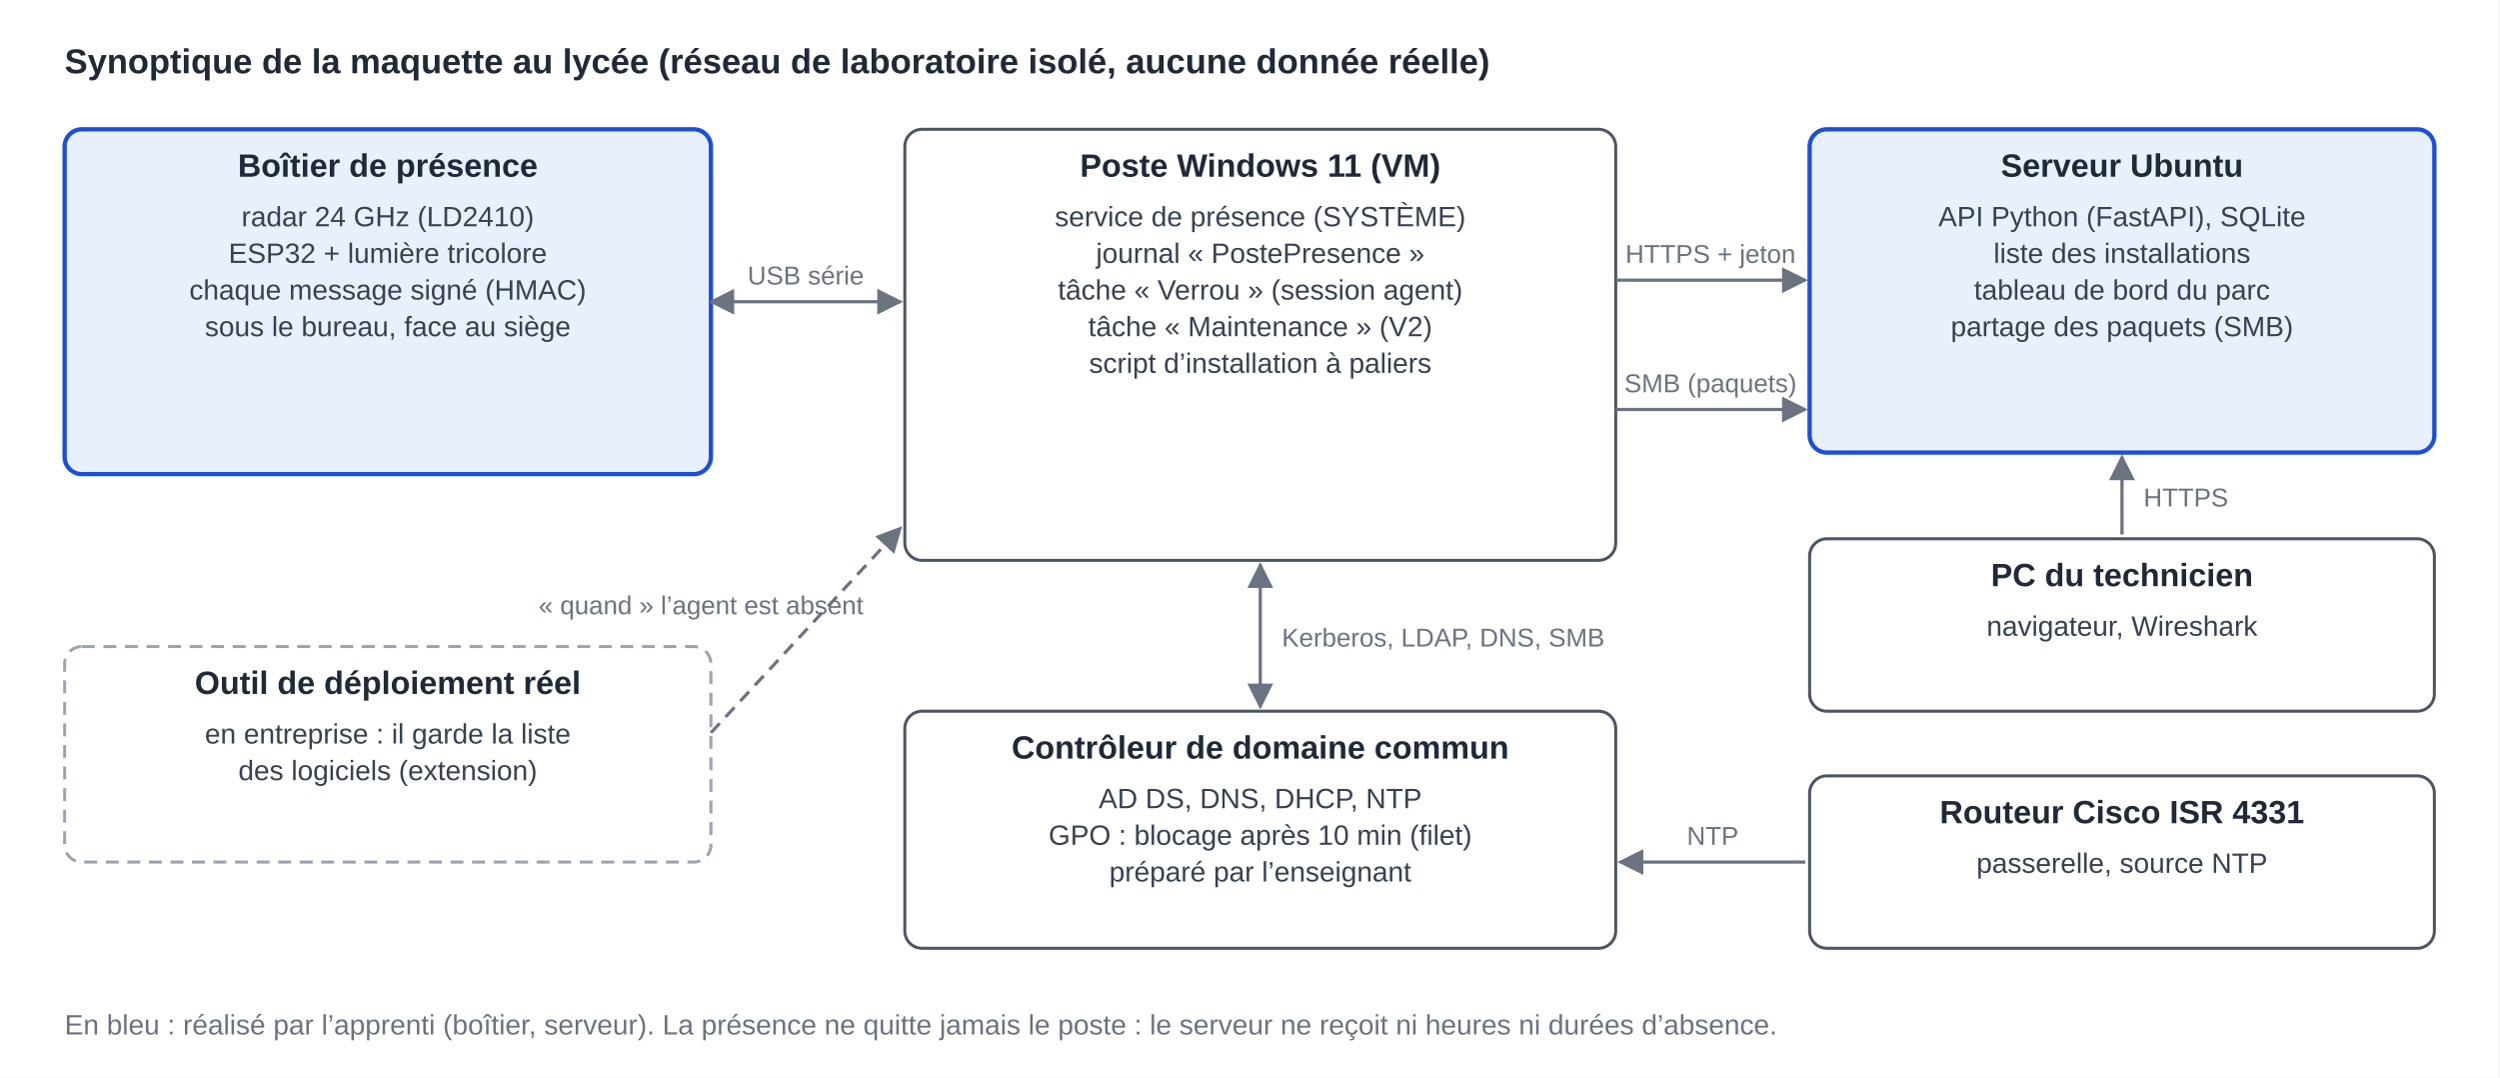
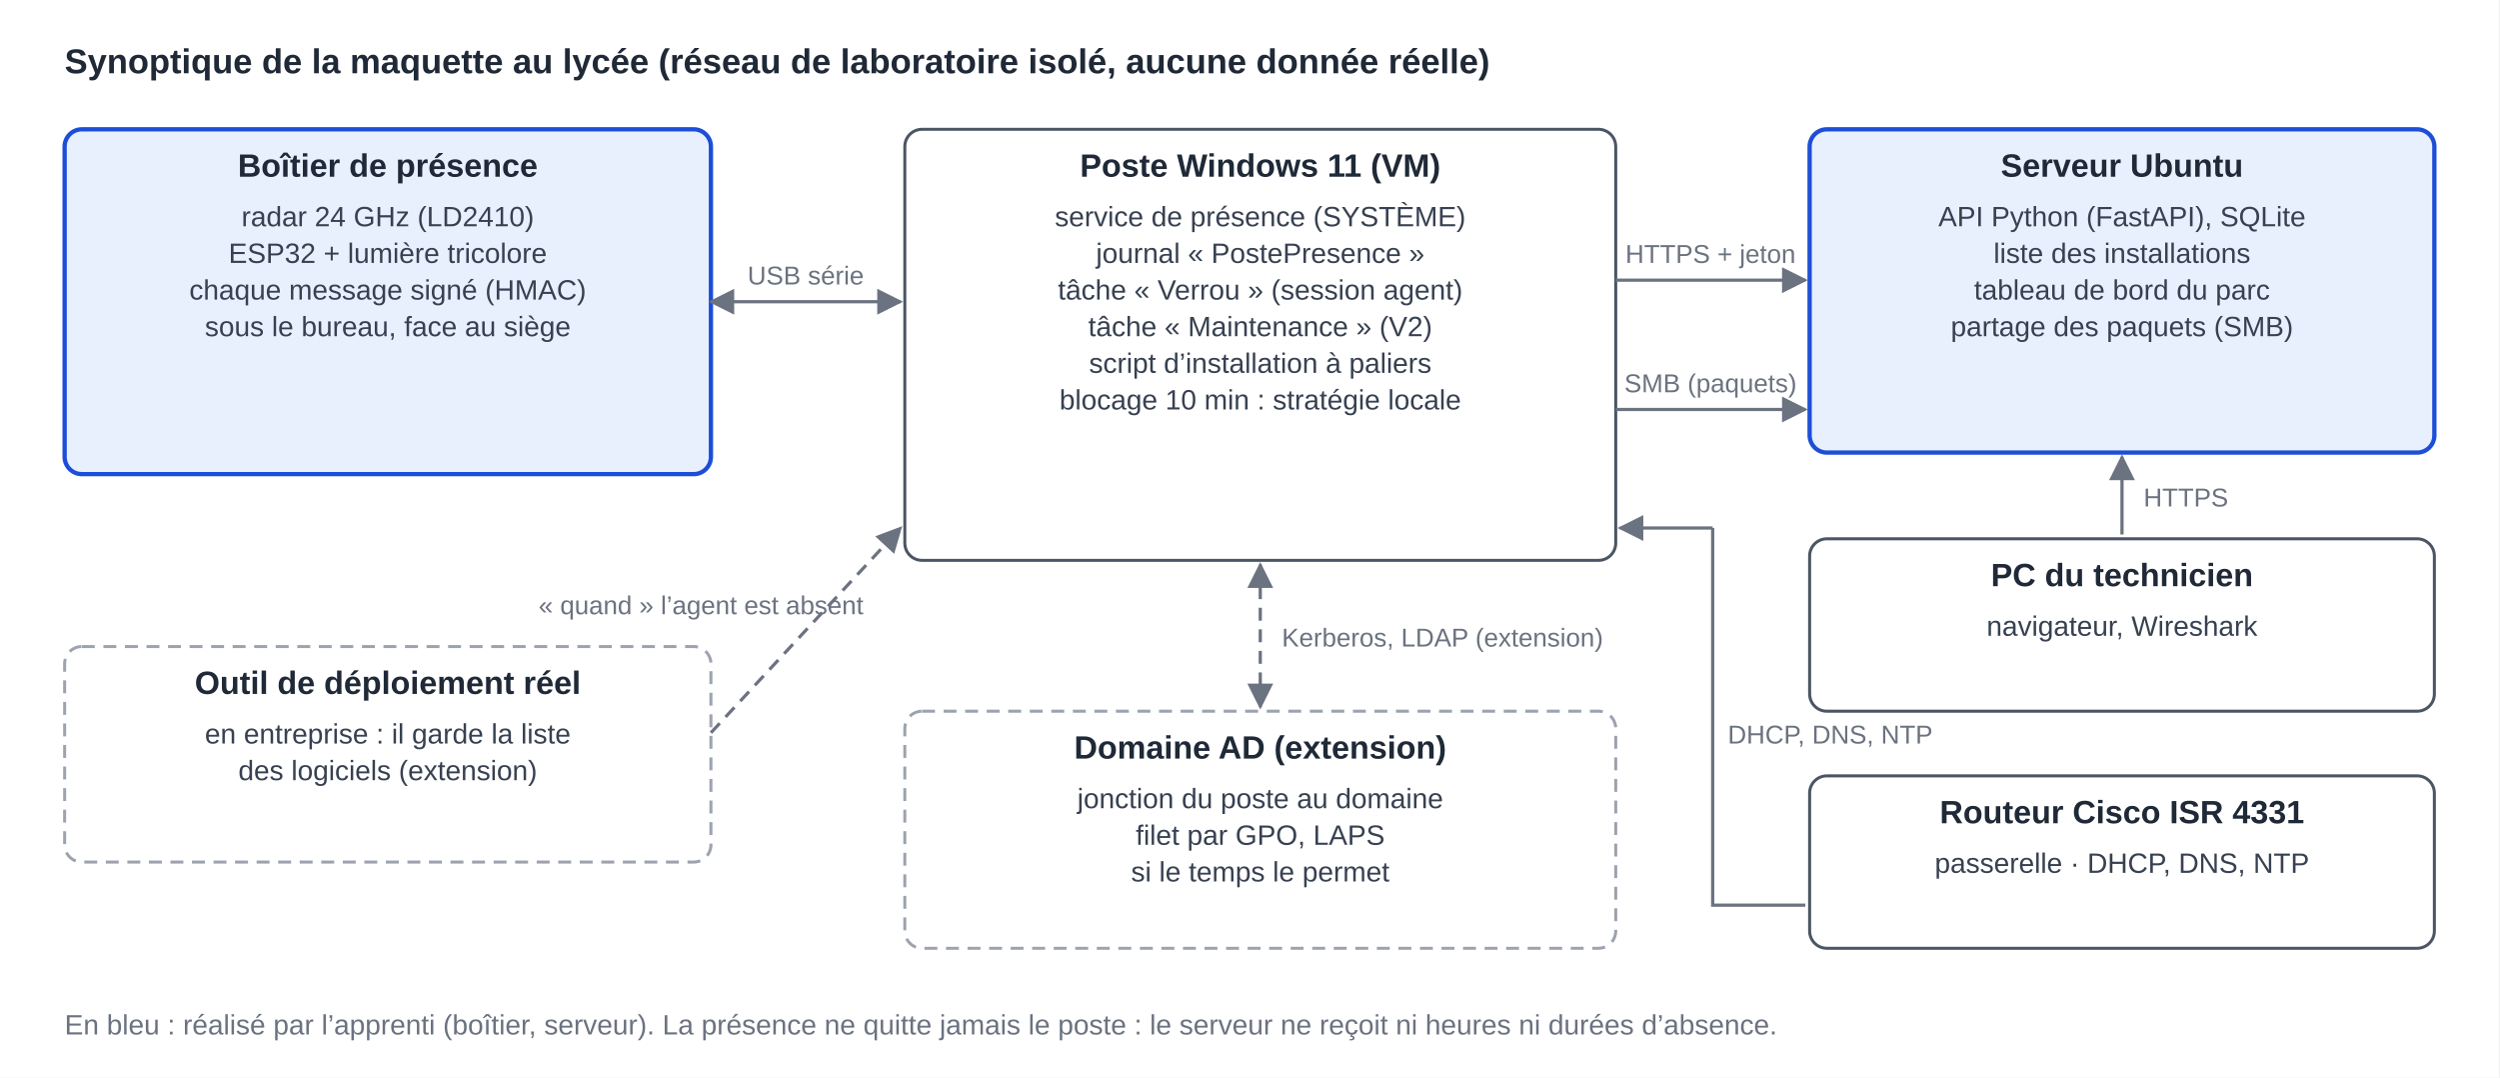
<svg xmlns="http://www.w3.org/2000/svg" width="1160" height="500" viewBox="0 0 1160 500" font-family="Liberation Sans, Arial, Helvetica, sans-serif">
  <defs>
    <marker id="fl" viewBox="0 0 10 10" refX="9" refY="5" markerWidth="8" markerHeight="8" orient="auto-start-reverse">
      <path d="M0,0 L10,5 L0,10 z" fill="#6b7280" />
    </marker>
    <marker id="flo" viewBox="0 0 10 10" refX="9" refY="5" markerWidth="9" markerHeight="9" orient="auto">
      <path d="M0,0 L10,5 L0,10" fill="none" stroke="#6b7280" stroke-width="1.5" />
    </marker>
  </defs>
  <rect width="100%" height="100%" fill="#fff" />
  <text x="30" y="34" font-size="16" font-weight="bold" fill="#1f2937" text-anchor="start">Synoptique de la maquette au lycée (réseau de laboratoire isolé, aucune donnée réelle)</text>
  <rect x="30" y="60" width="300" height="160" rx="8" fill="#e8f0fe" stroke="#1d4ed8" stroke-width="2" />
  <text x="180.0" y="82" font-size="15" font-weight="bold" fill="#1f2937" text-anchor="middle">Boîtier de présence</text>
  <text x="180.0" y="105" font-size="13" font-weight="normal" fill="#374151" text-anchor="middle">radar 24 GHz (LD2410)</text>
  <text x="180.0" y="122" font-size="13" font-weight="normal" fill="#374151" text-anchor="middle">ESP32 + lumière tricolore</text>
  <text x="180.0" y="139" font-size="13" font-weight="normal" fill="#374151" text-anchor="middle">chaque message signé (HMAC)</text>
  <text x="180.0" y="156" font-size="13" font-weight="normal" fill="#374151" text-anchor="middle">sous le bureau, face au siège</text>
  <rect x="420" y="60" width="330" height="200" rx="8" fill="#fff" stroke="#4b5563" stroke-width="1.4" />
  <text x="585.0" y="82" font-size="15" font-weight="bold" fill="#1f2937" text-anchor="middle">Poste Windows 11 (VM)</text>
  <text x="585.0" y="105" font-size="13" font-weight="normal" fill="#374151" text-anchor="middle">service de présence (SYSTÈME)</text>
  <text x="585.0" y="122" font-size="13" font-weight="normal" fill="#374151" text-anchor="middle">journal « PostePresence »</text>
  <text x="585.0" y="139" font-size="13" font-weight="normal" fill="#374151" text-anchor="middle">tâche « Verrou » (session agent)</text>
  <text x="585.0" y="156" font-size="13" font-weight="normal" fill="#374151" text-anchor="middle">tâche « Maintenance » (V2)</text>
  <text x="585.0" y="173" font-size="13" font-weight="normal" fill="#374151" text-anchor="middle">script d’installation à paliers</text>
+   <text x="585.0" y="190" font-size="13" font-weight="normal" fill="#374151" text-anchor="middle">blocage 10 min : stratégie locale</text>
  <line x1="330" y1="140" x2="418" y2="140" stroke="#6b7280" stroke-width="1.5" marker-start="url(#fl)" marker-end="url(#fl)" />
  <text x="374.0" y="132" font-size="12" font-weight="normal" fill="#6b7280" text-anchor="middle">USB série</text>
  <rect x="840" y="60" width="290" height="150" rx="8" fill="#e8f0fe" stroke="#1d4ed8" stroke-width="2" />
  <text x="985.0" y="82" font-size="15" font-weight="bold" fill="#1f2937" text-anchor="middle">Serveur Ubuntu</text>
  <text x="985.0" y="105" font-size="13" font-weight="normal" fill="#374151" text-anchor="middle">API Python (FastAPI), SQLite</text>
  <text x="985.0" y="122" font-size="13" font-weight="normal" fill="#374151" text-anchor="middle">liste des installations</text>
  <text x="985.0" y="139" font-size="13" font-weight="normal" fill="#374151" text-anchor="middle">tableau de bord du parc</text>
  <text x="985.0" y="156" font-size="13" font-weight="normal" fill="#374151" text-anchor="middle">partage des paquets (SMB)</text>
  <line x1="750" y1="130" x2="838" y2="130" stroke="#6b7280" stroke-width="1.5" marker-end="url(#fl)" />
  <text x="794.0" y="122" font-size="12" font-weight="normal" fill="#6b7280" text-anchor="middle">HTTPS + jeton</text>
  <line x1="750" y1="190" x2="838" y2="190" stroke="#6b7280" stroke-width="1.5" marker-end="url(#fl)" />
  <text x="794.0" y="182" font-size="12" font-weight="normal" fill="#6b7280" text-anchor="middle">SMB (paquets)</text>
-   <rect x="420" y="330" width="330" height="110" rx="8" fill="#fff" stroke="#4b5563" stroke-width="1.4" />
-   <text x="585.0" y="352" font-size="15" font-weight="bold" fill="#1f2937" text-anchor="middle">Contrôleur de domaine commun</text>
-   <text x="585.0" y="375" font-size="13" font-weight="normal" fill="#374151" text-anchor="middle">AD DS, DNS, DHCP, NTP</text>
-   <text x="585.0" y="392" font-size="13" font-weight="normal" fill="#374151" text-anchor="middle">GPO : blocage après 10 min (filet)</text>
-   <text x="585.0" y="409" font-size="13" font-weight="normal" fill="#374151" text-anchor="middle">préparé par l’enseignant</text>
-   <line x1="585" y1="328" x2="585" y2="262" stroke="#6b7280" stroke-width="1.5" marker-start="url(#fl)" marker-end="url(#fl)" />
-   <text x="595" y="300" font-size="12" font-weight="normal" fill="#6b7280" text-anchor="start">Kerberos, LDAP, DNS, SMB</text>
+   <rect x="420" y="330" width="330" height="110" rx="8" fill="#fff" stroke="#9ca3af" stroke-width="1.4" stroke-dasharray="6 4" />
+   <text x="585.0" y="352" font-size="15" font-weight="bold" fill="#1f2937" text-anchor="middle">Domaine AD (extension)</text>
+   <text x="585.0" y="375" font-size="13" font-weight="normal" fill="#374151" text-anchor="middle">jonction du poste au domaine</text>
+   <text x="585.0" y="392" font-size="13" font-weight="normal" fill="#374151" text-anchor="middle">filet par GPO, LAPS</text>
+   <text x="585.0" y="409" font-size="13" font-weight="normal" fill="#374151" text-anchor="middle">si le temps le permet</text>
+   <line x1="585" y1="328" x2="585" y2="262" stroke="#6b7280" stroke-width="1.5" stroke-dasharray="6 4" marker-start="url(#fl)" marker-end="url(#fl)" />
+   <text x="595" y="300" font-size="12" font-weight="normal" fill="#6b7280" text-anchor="start">Kerberos, LDAP (extension)</text>
  <rect x="840" y="360" width="290" height="80" rx="8" fill="#fff" stroke="#4b5563" stroke-width="1.4" />
  <text x="985.0" y="382" font-size="15" font-weight="bold" fill="#1f2937" text-anchor="middle">Routeur Cisco ISR 4331</text>
-   <text x="985.0" y="405" font-size="13" font-weight="normal" fill="#374151" text-anchor="middle">passerelle, source NTP</text>
-   <line x1="838" y1="400" x2="752" y2="400" stroke="#6b7280" stroke-width="1.5" marker-end="url(#fl)" />
-   <text x="795.0" y="392" font-size="12" font-weight="normal" fill="#6b7280" text-anchor="middle">NTP</text>
+   <text x="985.0" y="405" font-size="13" font-weight="normal" fill="#374151" text-anchor="middle">passerelle · DHCP, DNS, NTP</text>
+   <polyline points="838,420 795,420 795,245" fill="none" stroke="#6b7280" stroke-width="1.5" />
+   <line x1="795" y1="245" x2="752" y2="245" stroke="#6b7280" stroke-width="1.5" marker-end="url(#fl)" />
+   <text x="802" y="345" font-size="12" font-weight="normal" fill="#6b7280" text-anchor="start">DHCP, DNS, NTP</text>
  <rect x="840" y="250" width="290" height="80" rx="8" fill="#fff" stroke="#4b5563" stroke-width="1.4" />
  <text x="985.0" y="272" font-size="15" font-weight="bold" fill="#1f2937" text-anchor="middle">PC du technicien</text>
  <text x="985.0" y="295" font-size="13" font-weight="normal" fill="#374151" text-anchor="middle">navigateur, Wireshark</text>
  <line x1="985" y1="248" x2="985" y2="212" stroke="#6b7280" stroke-width="1.5" marker-end="url(#fl)" />
  <text x="995" y="235" font-size="12" font-weight="normal" fill="#6b7280" text-anchor="start">HTTPS</text>
  <rect x="30" y="300" width="300" height="100" rx="8" fill="#fff" stroke="#9ca3af" stroke-width="1.4" stroke-dasharray="6 4" />
  <text x="180.0" y="322" font-size="15" font-weight="bold" fill="#1f2937" text-anchor="middle">Outil de déploiement réel</text>
  <text x="180.0" y="345" font-size="13" font-weight="normal" fill="#374151" text-anchor="middle">en entreprise : il garde la liste</text>
  <text x="180.0" y="362" font-size="13" font-weight="normal" fill="#374151" text-anchor="middle">des logiciels (extension)</text>
  <line x1="330" y1="340" x2="418" y2="245" stroke="#6b7280" stroke-width="1.5" stroke-dasharray="6 4" marker-end="url(#fl)" />
  <text x="250" y="285" font-size="12" font-weight="normal" fill="#6b7280" text-anchor="start">« quand » l’agent est absent</text>
  <text x="30" y="480" font-size="13" font-weight="normal" fill="#6b7280" text-anchor="start">En bleu : réalisé par l’apprenti (boîtier, serveur). La présence ne quitte jamais le poste : le serveur ne reçoit ni heures ni durées d’absence.</text>
</svg>
